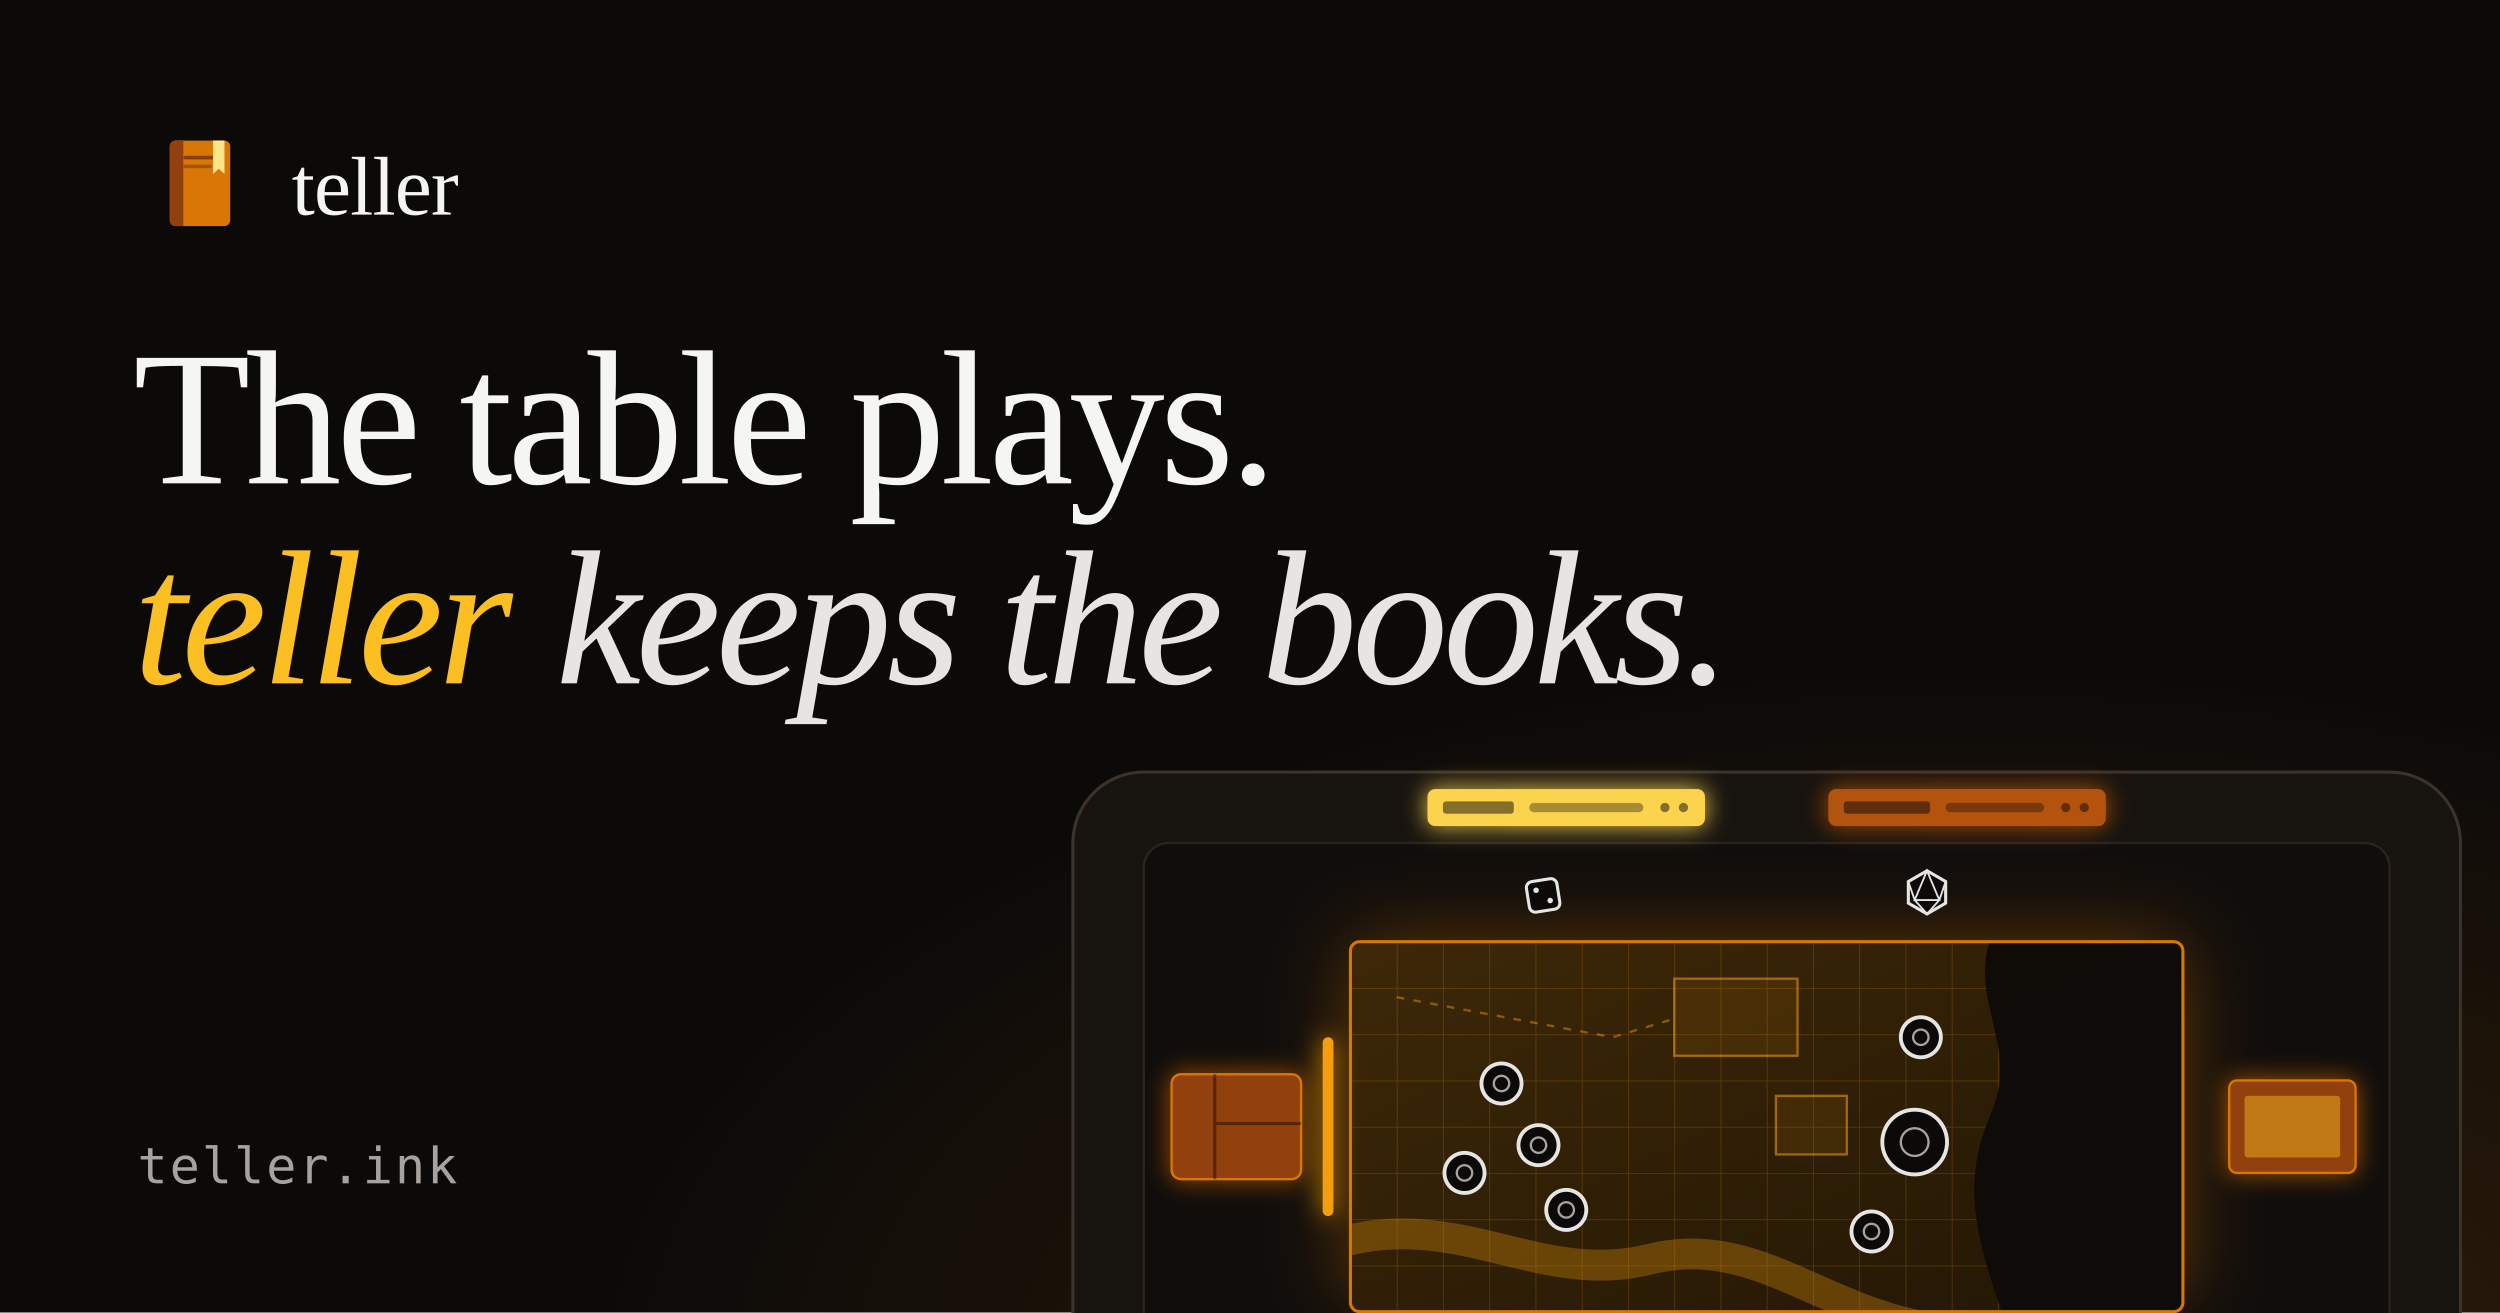
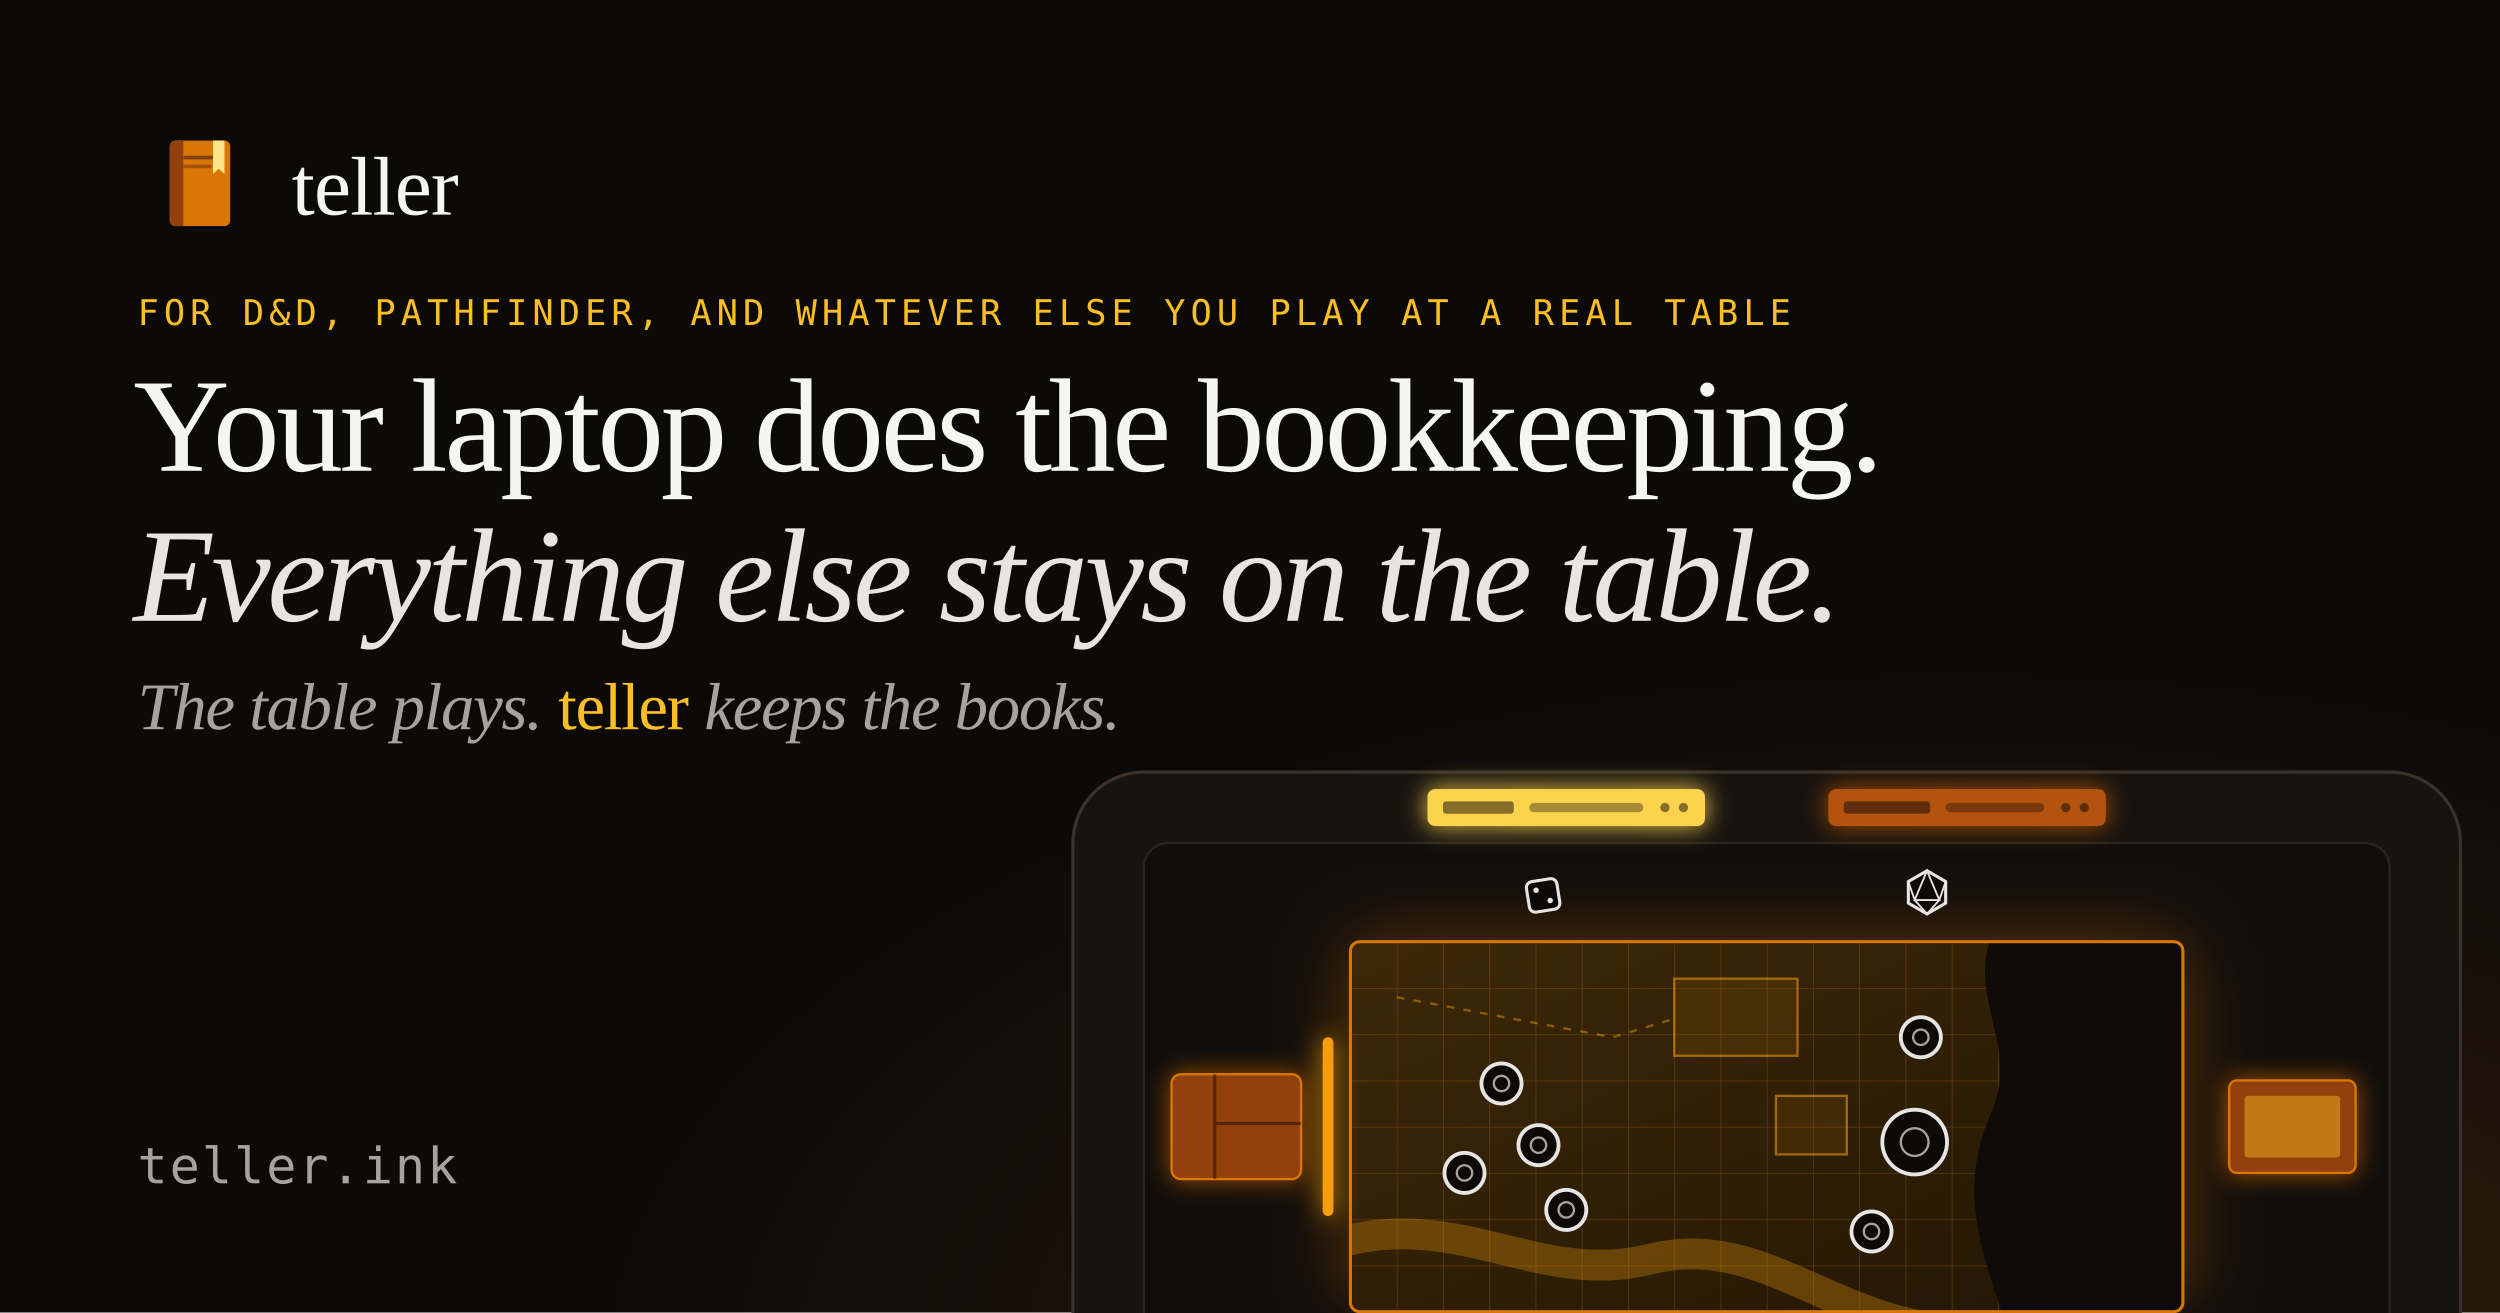
<svg xmlns="http://www.w3.org/2000/svg" width="1200" height="630" viewBox="0 0 1200 630">
  <defs>
    <radialGradient id="room" cx="0.78" cy="1.05" r="0.9">
      <stop offset="0" stop-color="#d97706" stop-opacity="0.2" />
      <stop offset="0.6" stop-color="#d97706" stop-opacity="0" />
    </radialGradient>
  </defs>
  <rect width="1200" height="630" fill="#0c0a09" />
  <rect width="1200" height="630" fill="url(#room)" />
  <g transform="translate(64 56) scale(0.125)">
    <rect width="512" height="512" rx="112" fill="#0c0a09" />
    <rect x="140" y="92" width="232" height="328" rx="22" fill="#d97706" />
    <path d="M140 114 a22 22 0 0 1 22-22 h30 v328 h-30 a22 22 0 0 1-22-22 Z" fill="#92400e" />
    <rect x="192" y="150" width="150" height="14" rx="7" fill="#78350f" opacity="0.85" />
    <rect x="192" y="184" width="110" height="14" rx="7" fill="#78350f" opacity="0.55" />
    <path d="M306 92 h44 v128 l-22 -20 l-22 20 Z" fill="#fde68a" />
  </g>
  <text x="140" y="103" font-family="Newsreader 72pt, Newsreader, Georgia, serif" font-weight="500" font-size="40" fill="#f5f5f4" letter-spacing="-0.4">teller</text>
-   <text x="64" y="232" font-family="Newsreader 72pt, Newsreader, Georgia, serif" font-size="92" fill="#f5f5f4" letter-spacing="-2.4">The table plays.</text>
-   <text x="64" y="328" font-family="Newsreader 72pt, Newsreader, Georgia, serif" font-style="italic" font-size="92" fill="#e7e5e4" letter-spacing="-2.4">
-     <tspan fill="#fbbf24" font-weight="500">teller</tspan> keeps the books.</text>
+   <text x="66" y="156" font-family="IBM Plex Mono, Menlo, monospace" font-size="17" fill="#fbbf24" letter-spacing="2.4">FOR D&amp;D, PATHFINDER, AND WHATEVER ELSE YOU PLAY AT A REAL TABLE</text>
+   <text x="64" y="226" font-family="Newsreader 72pt, Newsreader, Georgia, serif" font-size="64" fill="#f5f5f4" letter-spacing="-1.6">Your laptop does the bookkeeping.</text>
+   <text x="64" y="298" font-family="Newsreader 72pt, Newsreader, Georgia, serif" font-style="italic" font-size="64" fill="#e7e5e4" letter-spacing="-1.6">Everything else stays on the table.</text>
+   <text x="66" y="350" font-family="Newsreader 72pt, Newsreader, Georgia, serif" font-style="italic" font-size="32" fill="#a8a29e" letter-spacing="-0.6">The table plays. <tspan fill="#fbbf24" font-style="normal" font-weight="500">teller</tspan> keeps the books.</text>
  <text x="66" y="568" font-family="IBM Plex Mono, Menlo, monospace" font-size="24" fill="#a8a29e" letter-spacing="1">teller.ink</text>
  <g transform="translate(404 304) scale(0.74)">
    <defs>
      <pattern id="grid" x="330" y="200" width="30" height="30" patternUnits="userSpaceOnUse">
        <path d="M30 0H0V30" fill="none" stroke="#f59e0b" stroke-opacity="0.22" stroke-width="1" />
      </pattern>
      <linearGradient id="mapfill" x1="0" y1="0" x2="1" y2="1">
        <stop offset="0" stop-color="#3d2808" />
        <stop offset="1" stop-color="#221604" />
      </linearGradient>
      <filter id="glow" x="-40%" y="-120%" width="180%" height="340%">
        <feGaussianBlur stdDeviation="8" result="b" />
        <feMerge>
          <feMergeNode in="b" />
          <feMergeNode in="SourceGraphic" />
        </feMerge>
      </filter>
      <filter id="halo" x="-30%" y="-40%" width="160%" height="180%">
        <feGaussianBlur stdDeviation="26" />
      </filter>
      <clipPath id="mapclip">
        <rect x="330" y="200" width="540" height="240" rx="6" />
      </clipPath>
    </defs>
    <rect x="150" y="90" width="900" height="460" rx="46" fill="#17130f" stroke="#3b332b" stroke-width="2" />
    <rect x="196" y="136" width="808" height="368" rx="16" fill="#100d0b" stroke="#2a2420" stroke-width="1.5" />
    <rect x="330" y="200" width="540" height="240" rx="6" fill="#d97706" opacity="0.4" filter="url(#halo)" />
    <rect x="330" y="200" width="540" height="240" rx="6" fill="url(#mapfill)" />
    <g clip-path="url(#mapclip)">
      <path d="M320 396 C 400 372, 452 424, 524 406 S 640 446, 720 452" fill="none" stroke="#f59e0b" stroke-opacity="0.3" stroke-width="20" stroke-linecap="round" />
      <rect x="540" y="224" width="80" height="50" fill="#f59e0b" fill-opacity="0.1" stroke="#f59e0b" stroke-opacity="0.55" stroke-width="1.5" />
      <rect x="606" y="300" width="46" height="38" fill="#f59e0b" fill-opacity="0.1" stroke="#f59e0b" stroke-opacity="0.55" stroke-width="1.5" />
      <path d="M360 236 L 500 262 L 540 250" fill="none" stroke="#f59e0b" stroke-opacity="0.45" stroke-width="1.5" stroke-dasharray="5 6" />
      <rect x="330" y="200" width="540" height="240" fill="url(#grid)" />
      <path d="M746 196 C 730 236, 764 268, 746 310 S 732 384, 754 444 L 874 444 L 874 196 Z" fill="#0c0a09" fill-opacity="0.92" />
    </g>
    <rect x="330" y="200" width="540" height="240" rx="6" fill="none" stroke="#d97706" stroke-width="2" />
    <g filter="url(#glow)">
      <rect x="380" y="101" width="180" height="24" rx="5" fill="#fcd34d" />
      <rect x="390" y="109" width="46" height="8" rx="2" fill="#0c0a09" fill-opacity="0.5" />
      <rect x="446" y="110" width="74" height="6" rx="3" fill="#0c0a09" fill-opacity="0.35" />
      <circle cx="534" cy="113" r="3" fill="#0c0a09" fill-opacity="0.5" />
      <circle cx="546" cy="113" r="3" fill="#0c0a09" fill-opacity="0.5" />
    </g>
    <g filter="url(#glow)">
      <rect x="640" y="101" width="180" height="24" rx="5" fill="#b45309" />
      <rect x="650" y="109" width="56" height="8" rx="2" fill="#0c0a09" fill-opacity="0.5" />
      <rect x="716" y="110" width="64" height="6" rx="3" fill="#0c0a09" fill-opacity="0.35" />
      <circle cx="794" cy="113" r="3" fill="#0c0a09" fill-opacity="0.5" />
      <circle cx="806" cy="113" r="3" fill="#0c0a09" fill-opacity="0.5" />
    </g>
    <g filter="url(#glow)">
      <rect x="250" y="515" width="180" height="24" rx="5" fill="#b45309" />
      <rect x="260" y="523" width="50" height="8" rx="2" fill="#0c0a09" fill-opacity="0.5" />
      <rect x="320" y="524" width="70" height="6" rx="3" fill="#0c0a09" fill-opacity="0.35" />
      <circle cx="404" cy="527" r="3" fill="#0c0a09" fill-opacity="0.5" />
      <circle cx="416" cy="527" r="3" fill="#0c0a09" fill-opacity="0.5" />
    </g>
    <g filter="url(#glow)" transform="translate(820 470) rotate(-10)">
      <rect x="-15" y="-25" width="30" height="50" rx="6" fill="#b45309" />
      <rect x="-9" y="-17" width="18" height="5" rx="2" fill="#0c0a09" fill-opacity="0.5" />
      <rect x="-9" y="-8" width="18" height="4" rx="2" fill="#0c0a09" fill-opacity="0.35" />
      <rect x="-9" y="0" width="12" height="4" rx="2" fill="#0c0a09" fill-opacity="0.35" />
    </g>
    <g filter="url(#glow)">
      <rect x="214" y="286" width="84" height="68" rx="6" fill="#92400e" stroke="#d97706" stroke-width="1.5" />
      <path d="M242 286 V354 M242 318 H298" stroke="#0c0a09" stroke-opacity="0.45" stroke-width="2" />
      <rect x="312" y="262" width="7" height="116" rx="3.5" fill="#f59e0b" />
      <rect x="900" y="290" width="82" height="60" rx="5" fill="#92400e" stroke="#d97706" stroke-width="1.5" />
      <rect x="910" y="300" width="62" height="40" rx="2" fill="#fbbf24" fill-opacity="0.45" />
    </g>
    <g fill="#0c0a09" stroke="#e7e5e4" stroke-width="2.5">
      <circle cx="428" cy="292" r="13" />
      <circle cx="452" cy="332" r="13" />
      <circle cx="404" cy="350" r="13" />
      <circle cx="470" cy="374" r="13" />
      <circle cx="696" cy="330" r="21" />
      <circle cx="668" cy="388" r="13" />
      <circle cx="700" cy="262" r="13" />
    </g>
    <g fill="none" stroke="#e7e5e4" stroke-width="1.5" stroke-opacity="0.7">
      <circle cx="428" cy="292" r="5" />
      <circle cx="452" cy="332" r="5" />
      <circle cx="404" cy="350" r="5" />
      <circle cx="470" cy="374" r="5" />
      <circle cx="696" cy="330" r="9" />
      <circle cx="668" cy="388" r="5" />
      <circle cx="700" cy="262" r="5" />
    </g>
    <g fill="#0c0a09" stroke="#e7e5e4" stroke-width="2">
      <g transform="translate(588 468) rotate(14)">
        <rect x="-10" y="-10" width="20" height="20" rx="4" />
      </g>
      <g transform="translate(618 480) rotate(-22)">
        <rect x="-10" y="-10" width="20" height="20" rx="4" />
      </g>
      <g transform="translate(455 170) rotate(-9)">
        <rect x="-10" y="-10" width="20" height="20" rx="4" />
      </g>
      <g transform="translate(704 168)">
        <polygon points="0,-14 12.1,-7 12.1,7 0,14 -12.1,7 -12.1,-7" />
        <path d="M0 -14 L-8 5 L8 5 Z M-8 5 L0 14 L8 5 M-12.1 -7 L-8 5 M12.1 -7 L8 5" fill="none" stroke-width="1.2" />
      </g>
    </g>
    <g fill="#e7e5e4">
      <g transform="translate(588 468) rotate(14)">
        <circle r="1.8" />
        <circle cx="-5" cy="-5" r="1.8" />
        <circle cx="5" cy="5" r="1.8" />
      </g>
      <g transform="translate(618 480) rotate(-22)">
        <circle cx="-5" cy="-5" r="1.8" />
        <circle cx="5" cy="5" r="1.8" />
        <circle cx="-5" cy="5" r="1.8" />
        <circle cx="5" cy="-5" r="1.8" />
      </g>
      <g transform="translate(455 170) rotate(-9)">
        <circle cx="-4" cy="-4" r="1.8" />
        <circle cx="4" cy="4" r="1.8" />
      </g>
    </g>
  </g>
</svg>
